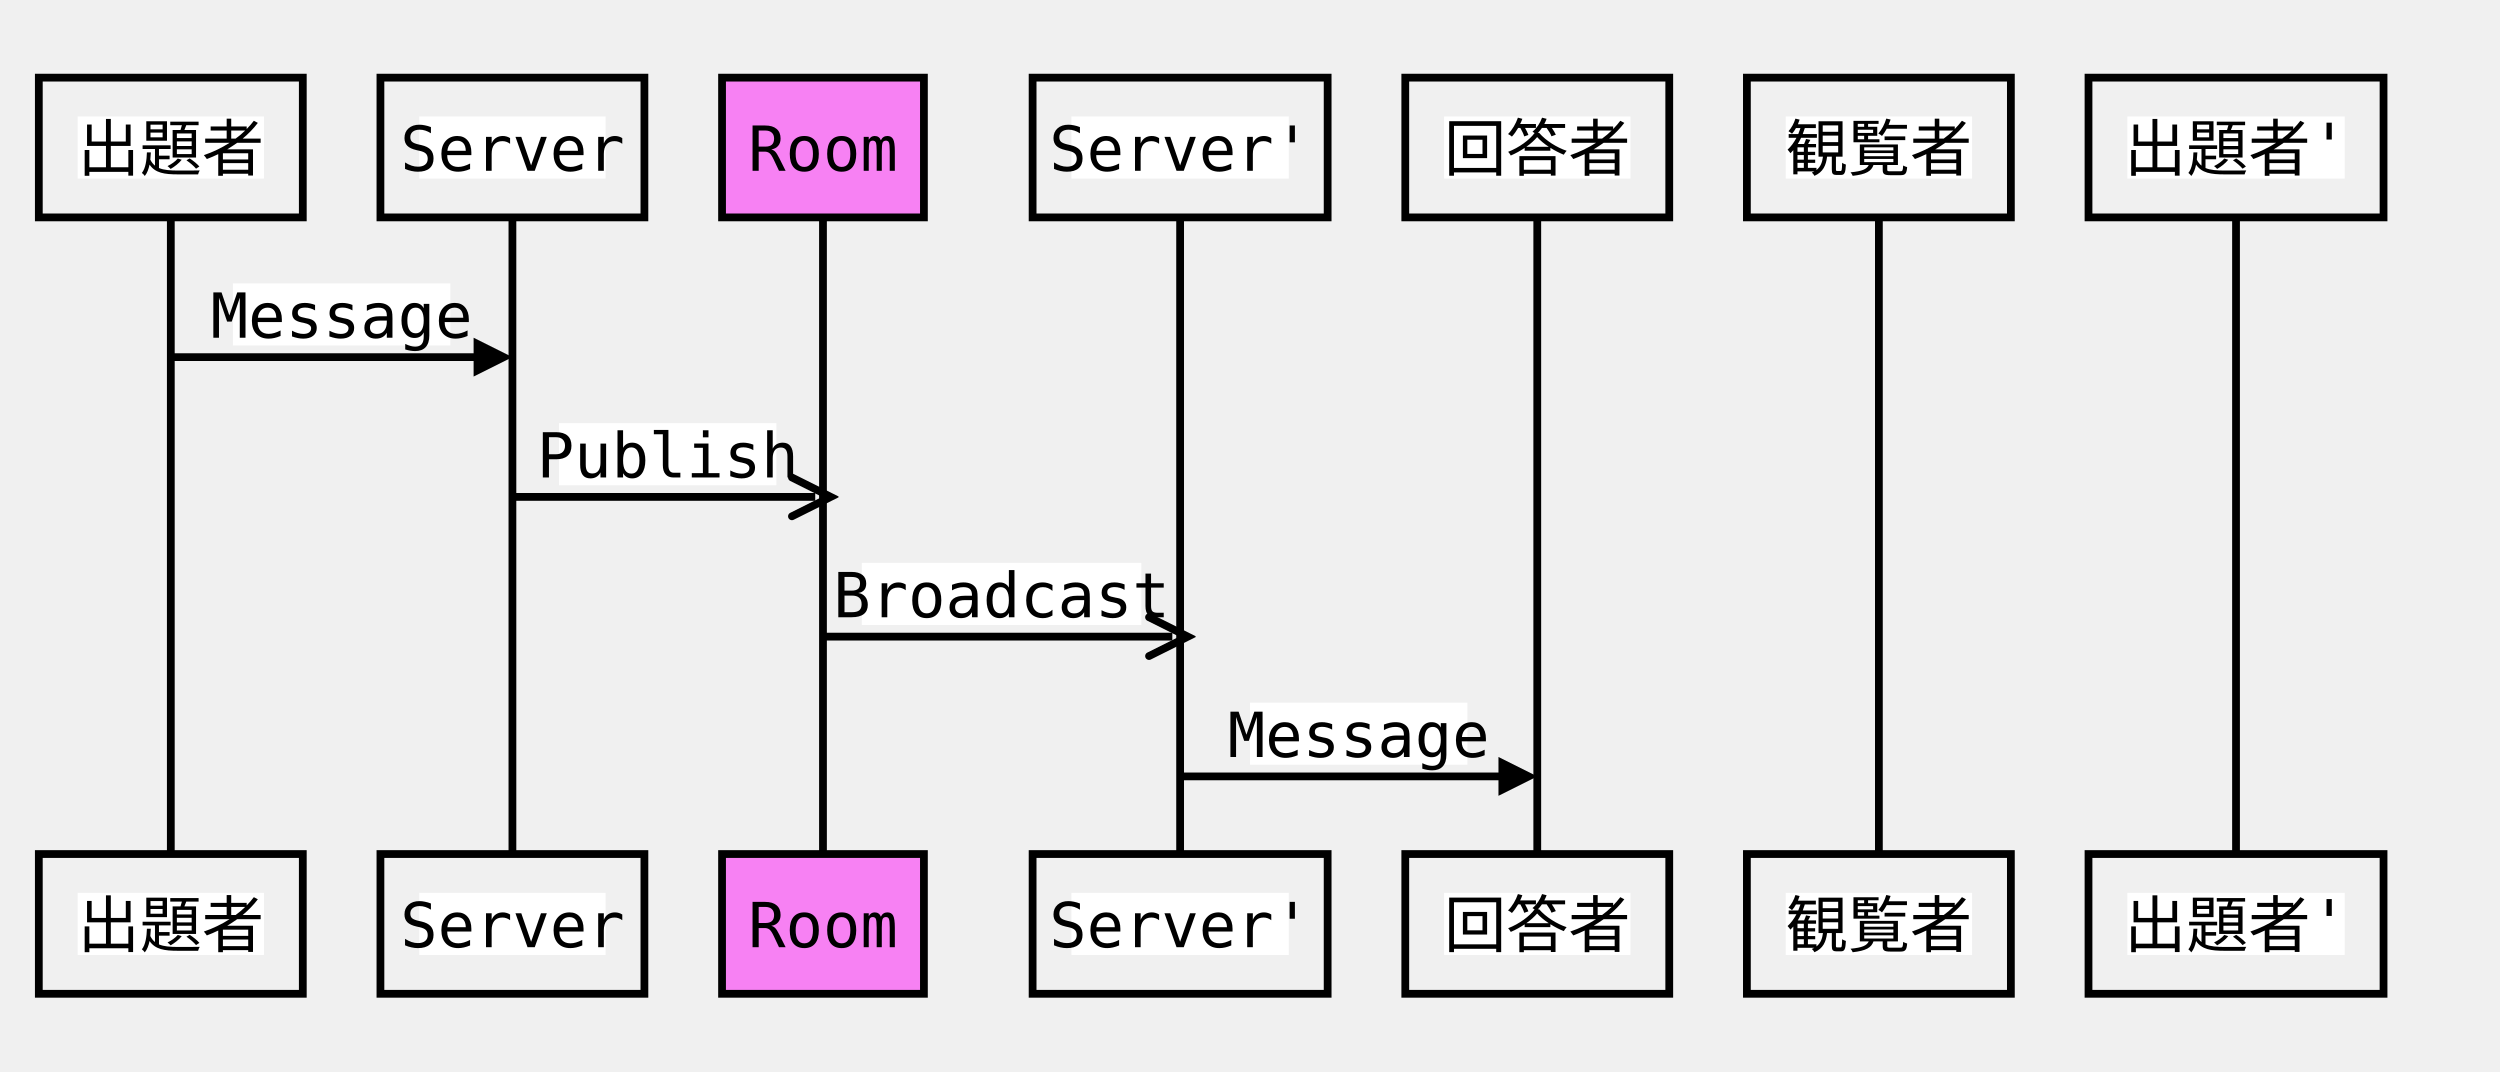
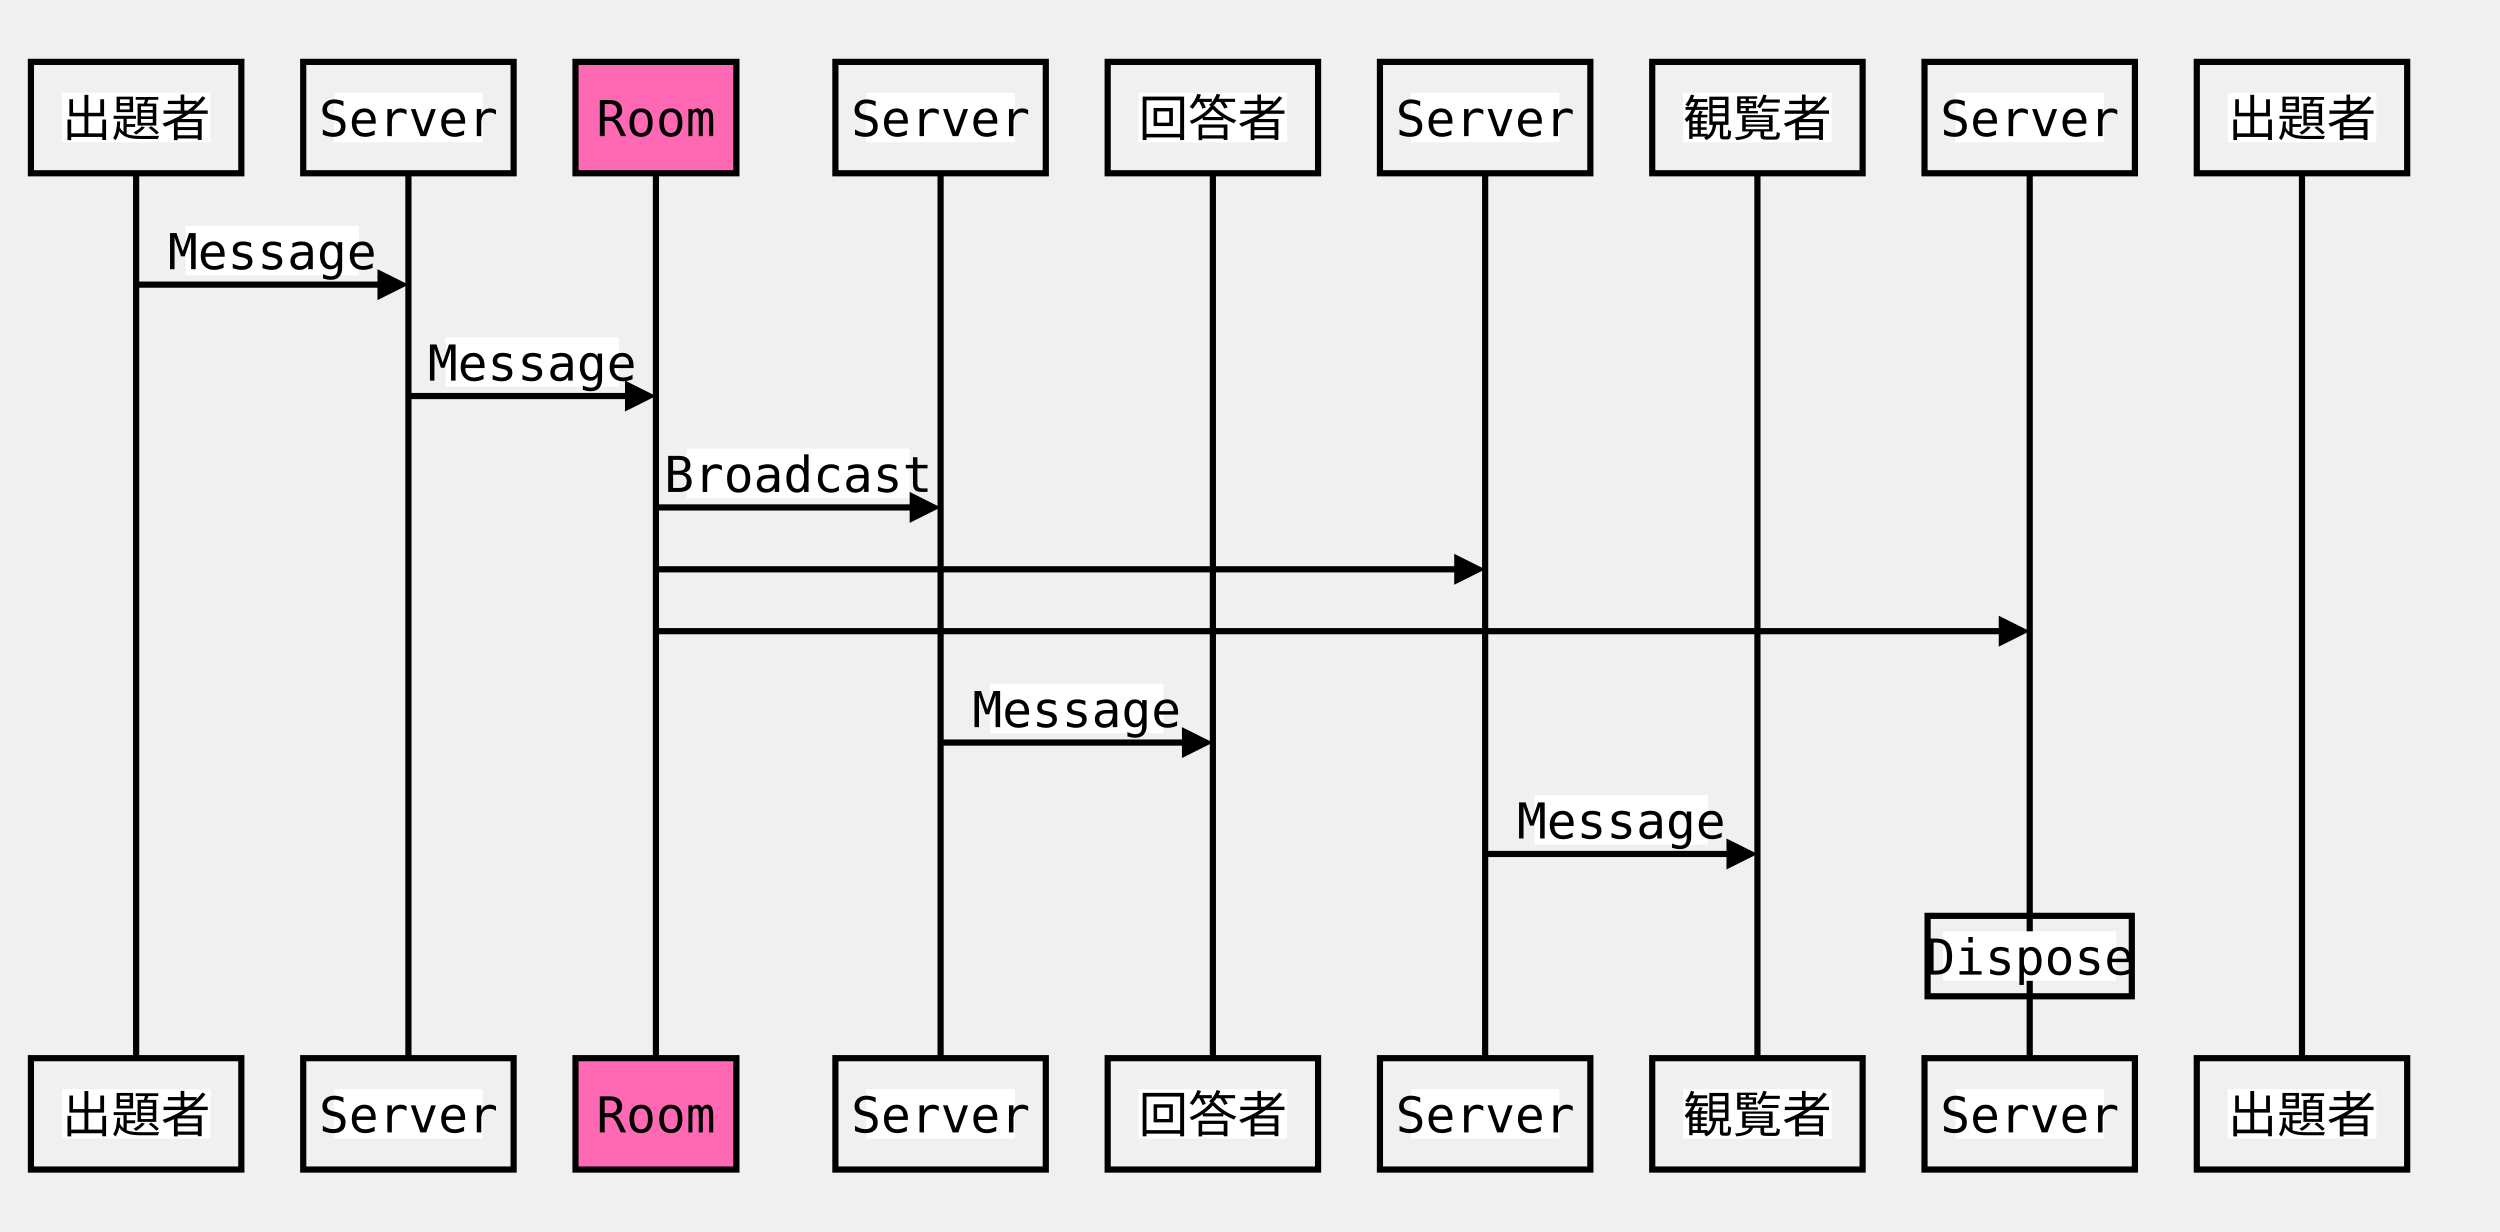
- <svg xmlns="http://www.w3.org/2000/svg" xmlns:xlink="http://www.w3.org/1999/xlink" width="644" height="276">
-   <source>出題者-&gt;Server:Message
- Server-&gt;&gt;Room:Publish
- Room-&gt;&gt;Server':Broadcast
- Server'-&gt;回答者:Message
+ <svg xmlns="http://www.w3.org/2000/svg" xmlns:xlink="http://www.w3.org/1999/xlink" width="808" height="398">
+   <source>participant 出題者
+ participant Server
+ participant Room
+ participant Server
+ participant 回答者
+ participant Server
participant 観覧者
- participant 出題者'
- </source>
+ participant Server
+ participant 出題者
+ 出題者-&gt;Server:Message
+ Server-&gt;Room:Message
+ Room-&gt;Server:Broadcast
+ Room-&gt;Server:
+ Room-&gt;Server:
+ Server-&gt;回答者:Message
+ Server-&gt;観覧者:Message
+ Note over Server:Dispose</source>
  <defs style="-webkit-tap-highlight-color: rgba(0, 0, 0, 0);">
    <path stroke-linecap="round" d="M5,0 0,2.5 5,5z" id="raphael-marker-block" style="-webkit-tap-highlight-color: rgba(0, 0, 0, 0);" />
    <marker id="raphael-marker-endblock55" markerHeight="5" markerWidth="5" orient="auto" refX="2.5" refY="2.5" style="-webkit-tap-highlight-color: rgba(0, 0, 0, 0);">
      <use xlink:href="#raphael-marker-block" transform="rotate(180 2.5 2.5) scale(1,1)" stroke-width="1" fill="#000" stroke="none" style="-webkit-tap-highlight-color: rgba(0, 0, 0, 0);" />
-     </marker>
-     <path stroke-linecap="round" d="M6,1 1,3.5 6,6" id="raphael-marker-open" style="-webkit-tap-highlight-color: rgba(0, 0, 0, 0);" />
-     <marker id="raphael-marker-endopen77" markerHeight="7" markerWidth="7" orient="auto" refX="4" refY="3.5" style="-webkit-tap-highlight-color: rgba(0, 0, 0, 0);">
-       <use xlink:href="#raphael-marker-open" transform="rotate(180 3.5 3.5) scale(1,1)" stroke-width="1" fill="none" stroke="#000" style="-webkit-tap-highlight-color: rgba(0, 0, 0, 0);" />
    </marker>
  </defs>
  <rect x="10" y="20" width="68" height="36" r="0" rx="0" ry="0" fill="none" stroke="#000000" stroke-width="2" style="-webkit-tap-highlight-color: rgba(0, 0, 0, 0);" />
  <rect x="20" y="30" width="48" height="16" r="0" rx="0" ry="0" fill="#ffffff" stroke="none" style="-webkit-tap-highlight-color: rgba(0, 0, 0, 0);" />
  <text x="44" y="38" text-anchor="middle" font="10px &quot;Arial&quot;" stroke="none" fill="#000000" font-size="16px" font-family="Andale Mono, monospace" style="-webkit-tap-highlight-color: rgba(0, 0, 0, 0); text-anchor: middle; font-style: normal; font-variant: normal; font-weight: normal; font-size: 16px; line-height: normal; font-family: 'Andale Mono', monospace;">
    <tspan dy="6" style="-webkit-tap-highlight-color: rgba(0, 0, 0, 0);">出題者</tspan>
  </text>
-   <rect x="10" y="220" width="68" height="36" r="0" rx="0" ry="0" fill="none" stroke="#000000" stroke-width="2" style="-webkit-tap-highlight-color: rgba(0, 0, 0, 0);" />
-   <rect x="20" y="230" width="48" height="16" r="0" rx="0" ry="0" fill="#ffffff" stroke="none" style="-webkit-tap-highlight-color: rgba(0, 0, 0, 0);" />
-   <text x="44" y="238" text-anchor="middle" font="10px &quot;Arial&quot;" stroke="none" fill="#000000" font-size="16px" font-family="Andale Mono, monospace" style="-webkit-tap-highlight-color: rgba(0, 0, 0, 0); text-anchor: middle; font-style: normal; font-variant: normal; font-weight: normal; font-size: 16px; line-height: normal; font-family: 'Andale Mono', monospace;">
+   <rect x="10" y="342" width="68" height="36" r="0" rx="0" ry="0" fill="none" stroke="#000000" stroke-width="2" style="-webkit-tap-highlight-color: rgba(0, 0, 0, 0);" />
+   <rect x="20" y="352" width="48" height="16" r="0" rx="0" ry="0" fill="#ffffff" stroke="none" style="-webkit-tap-highlight-color: rgba(0, 0, 0, 0);" />
+   <text x="44" y="360" text-anchor="middle" font="10px &quot;Arial&quot;" stroke="none" fill="#000000" font-size="16px" font-family="Andale Mono, monospace" style="-webkit-tap-highlight-color: rgba(0, 0, 0, 0); text-anchor: middle; font-style: normal; font-variant: normal; font-weight: normal; font-size: 16px; line-height: normal; font-family: 'Andale Mono', monospace;">
    <tspan dy="6" style="-webkit-tap-highlight-color: rgba(0, 0, 0, 0);">出題者</tspan>
  </text>
-   <path fill="none" stroke="#000000" d="M44,56L44,220" stroke-width="2" style="-webkit-tap-highlight-color: rgba(0, 0, 0, 0);" />
+   <path fill="none" stroke="#000000" d="M44,56L44,342" stroke-width="2" style="-webkit-tap-highlight-color: rgba(0, 0, 0, 0);" />
  <rect x="98" y="20" width="68" height="36" r="0" rx="0" ry="0" fill="none" stroke="#000000" stroke-width="2" style="-webkit-tap-highlight-color: rgba(0, 0, 0, 0);" />
  <rect x="108" y="30" width="48" height="16" r="0" rx="0" ry="0" fill="#ffffff" stroke="none" style="-webkit-tap-highlight-color: rgba(0, 0, 0, 0);" />
  <text x="132" y="38" text-anchor="middle" font="10px &quot;Arial&quot;" stroke="none" fill="#000000" font-size="16px" font-family="Andale Mono, monospace" style="-webkit-tap-highlight-color: rgba(0, 0, 0, 0); text-anchor: middle; font-style: normal; font-variant: normal; font-weight: normal; font-size: 16px; line-height: normal; font-family: 'Andale Mono', monospace;">
    <tspan dy="6" style="-webkit-tap-highlight-color: rgba(0, 0, 0, 0);">Server</tspan>
  </text>
-   <rect x="98" y="220" width="68" height="36" r="0" rx="0" ry="0" fill="none" stroke="#000000" stroke-width="2" style="-webkit-tap-highlight-color: rgba(0, 0, 0, 0);" />
-   <rect x="108" y="230" width="48" height="16" r="0" rx="0" ry="0" fill="#ffffff" stroke="none" style="-webkit-tap-highlight-color: rgba(0, 0, 0, 0);" />
-   <text x="132" y="238" text-anchor="middle" font="10px &quot;Arial&quot;" stroke="none" fill="#000000" font-size="16px" font-family="Andale Mono, monospace" style="-webkit-tap-highlight-color: rgba(0, 0, 0, 0); text-anchor: middle; font-style: normal; font-variant: normal; font-weight: normal; font-size: 16px; line-height: normal; font-family: 'Andale Mono', monospace;">
+   <rect x="98" y="342" width="68" height="36" r="0" rx="0" ry="0" fill="none" stroke="#000000" stroke-width="2" style="-webkit-tap-highlight-color: rgba(0, 0, 0, 0);" />
+   <rect x="108" y="352" width="48" height="16" r="0" rx="0" ry="0" fill="#ffffff" stroke="none" style="-webkit-tap-highlight-color: rgba(0, 0, 0, 0);" />
+   <text x="132" y="360" text-anchor="middle" font="10px &quot;Arial&quot;" stroke="none" fill="#000000" font-size="16px" font-family="Andale Mono, monospace" style="-webkit-tap-highlight-color: rgba(0, 0, 0, 0); text-anchor: middle; font-style: normal; font-variant: normal; font-weight: normal; font-size: 16px; line-height: normal; font-family: 'Andale Mono', monospace;">
    <tspan dy="6" style="-webkit-tap-highlight-color: rgba(0, 0, 0, 0);">Server</tspan>
  </text>
-   <path fill="none" stroke="#000000" d="M132,56L132,220" stroke-width="2" style="-webkit-tap-highlight-color: rgba(0, 0, 0, 0);" />
-   <rect x="186" y="20" width="52" height="36" r="0" rx="0" ry="0" fill="#F781F3" stroke="#000000" stroke-width="2" style="-webkit-tap-highlight-color: rgba(0, 0, 0, 0);" />
-   <rect x="196" y="30" width="32" height="16" r="0" rx="0" ry="0" fill="#F781F3" stroke="none" style="-webkit-tap-highlight-color: rgba(0, 0, 0, 0);" />
+   <path fill="none" stroke="#000000" d="M132,56L132,342" stroke-width="2" style="-webkit-tap-highlight-color: rgba(0, 0, 0, 0);" />
+   <rect x="186" y="20" width="52" height="36" r="0" rx="0" ry="0" fill="#ff69b4" stroke="#000000" stroke-width="2" style="-webkit-tap-highlight-color: rgba(0, 0, 0, 0);" />
+   <rect x="196" y="30" width="32" height="16" r="0" rx="0" ry="0" fill="#ff69b4" stroke="none" style="-webkit-tap-highlight-color: rgba(0, 0, 0, 0);" />
  <text x="212" y="38" text-anchor="middle" font="10px &quot;Arial&quot;" stroke="none" fill="#000000" font-size="16px" font-family="Andale Mono, monospace" style="-webkit-tap-highlight-color: rgba(0, 0, 0, 0); text-anchor: middle; font-style: normal; font-variant: normal; font-weight: normal; font-size: 16px; line-height: normal; font-family: 'Andale Mono', monospace;">
    <tspan dy="6" style="-webkit-tap-highlight-color: rgba(0, 0, 0, 0);">Room</tspan>
  </text>
-   <rect x="186" y="220" width="52" height="36" r="0" rx="0" ry="0" fill="#F781F3" stroke="#000000" stroke-width="2" style="-webkit-tap-highlight-color: rgba(0, 0, 0, 0);" />
-   <rect x="196" y="230" width="32" height="16" r="0" rx="0" ry="0" fill="#F781F3" stroke="none" style="-webkit-tap-highlight-color: rgba(0, 0, 0, 0);" />
-   <text x="212" y="238" text-anchor="middle" font="10px &quot;Arial&quot;" stroke="none" fill="#000000" font-size="16px" font-family="Andale Mono, monospace" style="-webkit-tap-highlight-color: rgba(0, 0, 0, 0); text-anchor: middle; font-style: normal; font-variant: normal; font-weight: normal; font-size: 16px; line-height: normal; font-family: 'Andale Mono', monospace;">
+   <rect x="186" y="342" width="52" height="36" r="0" rx="0" ry="0" fill="#ff69b4" stroke="#000000" stroke-width="2" style="-webkit-tap-highlight-color: rgba(0, 0, 0, 0);" />
+   <rect x="196" y="352" width="32" height="16" r="0" rx="0" ry="0" fill="#ff69b4" stroke="none" style="-webkit-tap-highlight-color: rgba(0, 0, 0, 0);" />
+   <text x="212" y="360" text-anchor="middle" font="10px &quot;Arial&quot;" stroke="none" fill="#000000" font-size="16px" font-family="Andale Mono, monospace" style="-webkit-tap-highlight-color: rgba(0, 0, 0, 0); text-anchor: middle; font-style: normal; font-variant: normal; font-weight: normal; font-size: 16px; line-height: normal; font-family: 'Andale Mono', monospace;">
    <tspan dy="6" style="-webkit-tap-highlight-color: rgba(0, 0, 0, 0);">Room</tspan>
  </text>
-   <path fill="none" stroke="#000000" d="M212,56L212,220" stroke-width="2" style="-webkit-tap-highlight-color: rgba(0, 0, 0, 0);" />
-   <rect x="266" y="20" width="76" height="36" r="0" rx="0" ry="0" fill="none" stroke="#000000" stroke-width="2" style="-webkit-tap-highlight-color: rgba(0, 0, 0, 0);" />
-   <rect x="276" y="30" width="56" height="16" r="0" rx="0" ry="0" fill="#ffffff" stroke="none" style="-webkit-tap-highlight-color: rgba(0, 0, 0, 0);" />
+   <path fill="none" stroke="#000000" d="M212,56L212,342" stroke-width="2" style="-webkit-tap-highlight-color: rgba(0, 0, 0, 0);" />
+   <rect x="270" y="20" width="68" height="36" r="0" rx="0" ry="0" fill="none" stroke="#000000" stroke-width="2" style="-webkit-tap-highlight-color: rgba(0, 0, 0, 0);" />
+   <rect x="280" y="30" width="48" height="16" r="0" rx="0" ry="0" fill="#ffffff" stroke="none" style="-webkit-tap-highlight-color: rgba(0, 0, 0, 0);" />
  <text x="304" y="38" text-anchor="middle" font="10px &quot;Arial&quot;" stroke="none" fill="#000000" font-size="16px" font-family="Andale Mono, monospace" style="-webkit-tap-highlight-color: rgba(0, 0, 0, 0); text-anchor: middle; font-style: normal; font-variant: normal; font-weight: normal; font-size: 16px; line-height: normal; font-family: 'Andale Mono', monospace;">
-     <tspan dy="6" style="-webkit-tap-highlight-color: rgba(0, 0, 0, 0);">Server'</tspan>
+     <tspan dy="6" style="-webkit-tap-highlight-color: rgba(0, 0, 0, 0);">Server</tspan>
  </text>
-   <rect x="266" y="220" width="76" height="36" r="0" rx="0" ry="0" fill="none" stroke="#000000" stroke-width="2" style="-webkit-tap-highlight-color: rgba(0, 0, 0, 0);" />
-   <rect x="276" y="230" width="56" height="16" r="0" rx="0" ry="0" fill="#ffffff" stroke="none" style="-webkit-tap-highlight-color: rgba(0, 0, 0, 0);" />
-   <text x="304" y="238" text-anchor="middle" font="10px &quot;Arial&quot;" stroke="none" fill="#000000" font-size="16px" font-family="Andale Mono, monospace" style="-webkit-tap-highlight-color: rgba(0, 0, 0, 0); text-anchor: middle; font-style: normal; font-variant: normal; font-weight: normal; font-size: 16px; line-height: normal; font-family: 'Andale Mono', monospace;">
-     <tspan dy="6" style="-webkit-tap-highlight-color: rgba(0, 0, 0, 0);">Server'</tspan>
+   <rect x="270" y="342" width="68" height="36" r="0" rx="0" ry="0" fill="none" stroke="#000000" stroke-width="2" style="-webkit-tap-highlight-color: rgba(0, 0, 0, 0);" />
+   <rect x="280" y="352" width="48" height="16" r="0" rx="0" ry="0" fill="#ffffff" stroke="none" style="-webkit-tap-highlight-color: rgba(0, 0, 0, 0);" />
+   <text x="304" y="360" text-anchor="middle" font="10px &quot;Arial&quot;" stroke="none" fill="#000000" font-size="16px" font-family="Andale Mono, monospace" style="-webkit-tap-highlight-color: rgba(0, 0, 0, 0); text-anchor: middle; font-style: normal; font-variant: normal; font-weight: normal; font-size: 16px; line-height: normal; font-family: 'Andale Mono', monospace;">
+     <tspan dy="6" style="-webkit-tap-highlight-color: rgba(0, 0, 0, 0);">Server</tspan>
  </text>
-   <path fill="none" stroke="#000000" d="M304,56L304,220" stroke-width="2" style="-webkit-tap-highlight-color: rgba(0, 0, 0, 0);" />
-   <rect x="362" y="20" width="68" height="36" r="0" rx="0" ry="0" fill="none" stroke="#000000" stroke-width="2" style="-webkit-tap-highlight-color: rgba(0, 0, 0, 0);" />
-   <rect x="372" y="30" width="48" height="16" r="0" rx="0" ry="0" fill="#ffffff" stroke="none" style="-webkit-tap-highlight-color: rgba(0, 0, 0, 0);" />
-   <text x="396" y="38" text-anchor="middle" font="10px &quot;Arial&quot;" stroke="none" fill="#000000" font-size="16px" font-family="Andale Mono, monospace" style="-webkit-tap-highlight-color: rgba(0, 0, 0, 0); text-anchor: middle; font-style: normal; font-variant: normal; font-weight: normal; font-size: 16px; line-height: normal; font-family: 'Andale Mono', monospace;">
+   <path fill="none" stroke="#000000" d="M304,56L304,342" stroke-width="2" style="-webkit-tap-highlight-color: rgba(0, 0, 0, 0);" />
+   <rect x="358" y="20" width="68" height="36" r="0" rx="0" ry="0" fill="none" stroke="#000000" stroke-width="2" style="-webkit-tap-highlight-color: rgba(0, 0, 0, 0);" />
+   <rect x="368" y="30" width="48" height="16" r="0" rx="0" ry="0" fill="#ffffff" stroke="none" style="-webkit-tap-highlight-color: rgba(0, 0, 0, 0);" />
+   <text x="392" y="38" text-anchor="middle" font="10px &quot;Arial&quot;" stroke="none" fill="#000000" font-size="16px" font-family="Andale Mono, monospace" style="-webkit-tap-highlight-color: rgba(0, 0, 0, 0); text-anchor: middle; font-style: normal; font-variant: normal; font-weight: normal; font-size: 16px; line-height: normal; font-family: 'Andale Mono', monospace;">
    <tspan dy="6" style="-webkit-tap-highlight-color: rgba(0, 0, 0, 0);">回答者</tspan>
  </text>
-   <rect x="362" y="220" width="68" height="36" r="0" rx="0" ry="0" fill="none" stroke="#000000" stroke-width="2" style="-webkit-tap-highlight-color: rgba(0, 0, 0, 0);" />
-   <rect x="372" y="230" width="48" height="16" r="0" rx="0" ry="0" fill="#ffffff" stroke="none" style="-webkit-tap-highlight-color: rgba(0, 0, 0, 0);" />
-   <text x="396" y="238" text-anchor="middle" font="10px &quot;Arial&quot;" stroke="none" fill="#000000" font-size="16px" font-family="Andale Mono, monospace" style="-webkit-tap-highlight-color: rgba(0, 0, 0, 0); text-anchor: middle; font-style: normal; font-variant: normal; font-weight: normal; font-size: 16px; line-height: normal; font-family: 'Andale Mono', monospace;">
+   <rect x="358" y="342" width="68" height="36" r="0" rx="0" ry="0" fill="none" stroke="#000000" stroke-width="2" style="-webkit-tap-highlight-color: rgba(0, 0, 0, 0);" />
+   <rect x="368" y="352" width="48" height="16" r="0" rx="0" ry="0" fill="#ffffff" stroke="none" style="-webkit-tap-highlight-color: rgba(0, 0, 0, 0);" />
+   <text x="392" y="360" text-anchor="middle" font="10px &quot;Arial&quot;" stroke="none" fill="#000000" font-size="16px" font-family="Andale Mono, monospace" style="-webkit-tap-highlight-color: rgba(0, 0, 0, 0); text-anchor: middle; font-style: normal; font-variant: normal; font-weight: normal; font-size: 16px; line-height: normal; font-family: 'Andale Mono', monospace;">
    <tspan dy="6" style="-webkit-tap-highlight-color: rgba(0, 0, 0, 0);">回答者</tspan>
  </text>
-   <path fill="none" stroke="#000000" d="M396,56L396,220" stroke-width="2" style="-webkit-tap-highlight-color: rgba(0, 0, 0, 0);" />
-   <rect x="450" y="20" width="68" height="36" r="0" rx="0" ry="0" fill="none" stroke="#000000" stroke-width="2" style="-webkit-tap-highlight-color: rgba(0, 0, 0, 0);" />
-   <rect x="460" y="30" width="48" height="16" r="0" rx="0" ry="0" fill="#ffffff" stroke="none" style="-webkit-tap-highlight-color: rgba(0, 0, 0, 0);" />
-   <text x="484" y="38" text-anchor="middle" font="10px &quot;Arial&quot;" stroke="none" fill="#000000" font-size="16px" font-family="Andale Mono, monospace" style="-webkit-tap-highlight-color: rgba(0, 0, 0, 0); text-anchor: middle; font-style: normal; font-variant: normal; font-weight: normal; font-size: 16px; line-height: normal; font-family: 'Andale Mono', monospace;">
+   <path fill="none" stroke="#000000" d="M392,56L392,342" stroke-width="2" style="-webkit-tap-highlight-color: rgba(0, 0, 0, 0);" />
+   <rect x="446" y="20" width="68" height="36" r="0" rx="0" ry="0" fill="none" stroke="#000000" stroke-width="2" style="-webkit-tap-highlight-color: rgba(0, 0, 0, 0);" />
+   <rect x="456" y="30" width="48" height="16" r="0" rx="0" ry="0" fill="#ffffff" stroke="none" style="-webkit-tap-highlight-color: rgba(0, 0, 0, 0);" />
+   <text x="480" y="38" text-anchor="middle" font="10px &quot;Arial&quot;" stroke="none" fill="#000000" font-size="16px" font-family="Andale Mono, monospace" style="-webkit-tap-highlight-color: rgba(0, 0, 0, 0); text-anchor: middle; font-style: normal; font-variant: normal; font-weight: normal; font-size: 16px; line-height: normal; font-family: 'Andale Mono', monospace;">
+     <tspan dy="6" style="-webkit-tap-highlight-color: rgba(0, 0, 0, 0);">Server</tspan>
+   </text>
+   <rect x="446" y="342" width="68" height="36" r="0" rx="0" ry="0" fill="none" stroke="#000000" stroke-width="2" style="-webkit-tap-highlight-color: rgba(0, 0, 0, 0);" />
+   <rect x="456" y="352" width="48" height="16" r="0" rx="0" ry="0" fill="#ffffff" stroke="none" style="-webkit-tap-highlight-color: rgba(0, 0, 0, 0);" />
+   <text x="480" y="360" text-anchor="middle" font="10px &quot;Arial&quot;" stroke="none" fill="#000000" font-size="16px" font-family="Andale Mono, monospace" style="-webkit-tap-highlight-color: rgba(0, 0, 0, 0); text-anchor: middle; font-style: normal; font-variant: normal; font-weight: normal; font-size: 16px; line-height: normal; font-family: 'Andale Mono', monospace;">
+     <tspan dy="6" style="-webkit-tap-highlight-color: rgba(0, 0, 0, 0);">Server</tspan>
+   </text>
+   <path fill="none" stroke="#000000" d="M480,56L480,342" stroke-width="2" style="-webkit-tap-highlight-color: rgba(0, 0, 0, 0);" />
+   <rect x="534" y="20" width="68" height="36" r="0" rx="0" ry="0" fill="none" stroke="#000000" stroke-width="2" style="-webkit-tap-highlight-color: rgba(0, 0, 0, 0);" />
+   <rect x="544" y="30" width="48" height="16" r="0" rx="0" ry="0" fill="#ffffff" stroke="none" style="-webkit-tap-highlight-color: rgba(0, 0, 0, 0);" />
+   <text x="568" y="38" text-anchor="middle" font="10px &quot;Arial&quot;" stroke="none" fill="#000000" font-size="16px" font-family="Andale Mono, monospace" style="-webkit-tap-highlight-color: rgba(0, 0, 0, 0); text-anchor: middle; font-style: normal; font-variant: normal; font-weight: normal; font-size: 16px; line-height: normal; font-family: 'Andale Mono', monospace;">
    <tspan dy="6" style="-webkit-tap-highlight-color: rgba(0, 0, 0, 0);">観覧者</tspan>
  </text>
-   <rect x="450" y="220" width="68" height="36" r="0" rx="0" ry="0" fill="none" stroke="#000000" stroke-width="2" style="-webkit-tap-highlight-color: rgba(0, 0, 0, 0);" />
-   <rect x="460" y="230" width="48" height="16" r="0" rx="0" ry="0" fill="#ffffff" stroke="none" style="-webkit-tap-highlight-color: rgba(0, 0, 0, 0);" />
-   <text x="484" y="238" text-anchor="middle" font="10px &quot;Arial&quot;" stroke="none" fill="#000000" font-size="16px" font-family="Andale Mono, monospace" style="-webkit-tap-highlight-color: rgba(0, 0, 0, 0); text-anchor: middle; font-style: normal; font-variant: normal; font-weight: normal; font-size: 16px; line-height: normal; font-family: 'Andale Mono', monospace;">
+   <rect x="534" y="342" width="68" height="36" r="0" rx="0" ry="0" fill="none" stroke="#000000" stroke-width="2" style="-webkit-tap-highlight-color: rgba(0, 0, 0, 0);" />
+   <rect x="544" y="352" width="48" height="16" r="0" rx="0" ry="0" fill="#ffffff" stroke="none" style="-webkit-tap-highlight-color: rgba(0, 0, 0, 0);" />
+   <text x="568" y="360" text-anchor="middle" font="10px &quot;Arial&quot;" stroke="none" fill="#000000" font-size="16px" font-family="Andale Mono, monospace" style="-webkit-tap-highlight-color: rgba(0, 0, 0, 0); text-anchor: middle; font-style: normal; font-variant: normal; font-weight: normal; font-size: 16px; line-height: normal; font-family: 'Andale Mono', monospace;">
    <tspan dy="6" style="-webkit-tap-highlight-color: rgba(0, 0, 0, 0);">観覧者</tspan>
  </text>
-   <path fill="none" stroke="#000000" d="M484,56L484,220" stroke-width="2" style="-webkit-tap-highlight-color: rgba(0, 0, 0, 0);" />
-   <rect x="538" y="20" width="76" height="36" r="0" rx="0" ry="0" fill="none" stroke="#000000" stroke-width="2" style="-webkit-tap-highlight-color: rgba(0, 0, 0, 0);" />
-   <rect x="548" y="30" width="56" height="16" r="0" rx="0" ry="0" fill="#ffffff" stroke="none" style="-webkit-tap-highlight-color: rgba(0, 0, 0, 0);" />
-   <text x="576" y="38" text-anchor="middle" font="10px &quot;Arial&quot;" stroke="none" fill="#000000" font-size="16px" font-family="Andale Mono, monospace" style="-webkit-tap-highlight-color: rgba(0, 0, 0, 0); text-anchor: middle; font-style: normal; font-variant: normal; font-weight: normal; font-size: 16px; line-height: normal; font-family: 'Andale Mono', monospace;">
-     <tspan dy="6" style="-webkit-tap-highlight-color: rgba(0, 0, 0, 0);">出題者'</tspan>
+   <path fill="none" stroke="#000000" d="M568,56L568,342" stroke-width="2" style="-webkit-tap-highlight-color: rgba(0, 0, 0, 0);" />
+   <rect x="622" y="20" width="68" height="36" r="0" rx="0" ry="0" fill="none" stroke="#000000" stroke-width="2" style="-webkit-tap-highlight-color: rgba(0, 0, 0, 0);" />
+   <rect x="632" y="30" width="48" height="16" r="0" rx="0" ry="0" fill="#ffffff" stroke="none" style="-webkit-tap-highlight-color: rgba(0, 0, 0, 0);" />
+   <text x="656" y="38" text-anchor="middle" font="10px &quot;Arial&quot;" stroke="none" fill="#000000" font-size="16px" font-family="Andale Mono, monospace" style="-webkit-tap-highlight-color: rgba(0, 0, 0, 0); text-anchor: middle; font-style: normal; font-variant: normal; font-weight: normal; font-size: 16px; line-height: normal; font-family: 'Andale Mono', monospace;">
+     <tspan dy="6" style="-webkit-tap-highlight-color: rgba(0, 0, 0, 0);">Server</tspan>
  </text>
-   <rect x="538" y="220" width="76" height="36" r="0" rx="0" ry="0" fill="none" stroke="#000000" stroke-width="2" style="-webkit-tap-highlight-color: rgba(0, 0, 0, 0);" />
-   <rect x="548" y="230" width="56" height="16" r="0" rx="0" ry="0" fill="#ffffff" stroke="none" style="-webkit-tap-highlight-color: rgba(0, 0, 0, 0);" />
-   <text x="576" y="238" text-anchor="middle" font="10px &quot;Arial&quot;" stroke="none" fill="#000000" font-size="16px" font-family="Andale Mono, monospace" style="-webkit-tap-highlight-color: rgba(0, 0, 0, 0); text-anchor: middle; font-style: normal; font-variant: normal; font-weight: normal; font-size: 16px; line-height: normal; font-family: 'Andale Mono', monospace;">
-     <tspan dy="6" style="-webkit-tap-highlight-color: rgba(0, 0, 0, 0);">出題者'</tspan>
+   <rect x="622" y="342" width="68" height="36" r="0" rx="0" ry="0" fill="none" stroke="#000000" stroke-width="2" style="-webkit-tap-highlight-color: rgba(0, 0, 0, 0);" />
+   <rect x="632" y="352" width="48" height="16" r="0" rx="0" ry="0" fill="#ffffff" stroke="none" style="-webkit-tap-highlight-color: rgba(0, 0, 0, 0);" />
+   <text x="656" y="360" text-anchor="middle" font="10px &quot;Arial&quot;" stroke="none" fill="#000000" font-size="16px" font-family="Andale Mono, monospace" style="-webkit-tap-highlight-color: rgba(0, 0, 0, 0); text-anchor: middle; font-style: normal; font-variant: normal; font-weight: normal; font-size: 16px; line-height: normal; font-family: 'Andale Mono', monospace;">
+     <tspan dy="6" style="-webkit-tap-highlight-color: rgba(0, 0, 0, 0);">Server</tspan>
  </text>
-   <path fill="none" stroke="#000000" d="M576,56L576,220" stroke-width="2" style="-webkit-tap-highlight-color: rgba(0, 0, 0, 0);" />
+   <path fill="none" stroke="#000000" d="M656,56L656,342" stroke-width="2" style="-webkit-tap-highlight-color: rgba(0, 0, 0, 0);" />
+   <rect x="710" y="20" width="68" height="36" r="0" rx="0" ry="0" fill="none" stroke="#000000" stroke-width="2" style="-webkit-tap-highlight-color: rgba(0, 0, 0, 0);" />
+   <rect x="720" y="30" width="48" height="16" r="0" rx="0" ry="0" fill="#ffffff" stroke="none" style="-webkit-tap-highlight-color: rgba(0, 0, 0, 0);" />
+   <text x="744" y="38" text-anchor="middle" font="10px &quot;Arial&quot;" stroke="none" fill="#000000" font-size="16px" font-family="Andale Mono, monospace" style="-webkit-tap-highlight-color: rgba(0, 0, 0, 0); text-anchor: middle; font-style: normal; font-variant: normal; font-weight: normal; font-size: 16px; line-height: normal; font-family: 'Andale Mono', monospace;">
+     <tspan dy="6" style="-webkit-tap-highlight-color: rgba(0, 0, 0, 0);">出題者</tspan>
+   </text>
+   <rect x="710" y="342" width="68" height="36" r="0" rx="0" ry="0" fill="none" stroke="#000000" stroke-width="2" style="-webkit-tap-highlight-color: rgba(0, 0, 0, 0);" />
+   <rect x="720" y="352" width="48" height="16" r="0" rx="0" ry="0" fill="#ffffff" stroke="none" style="-webkit-tap-highlight-color: rgba(0, 0, 0, 0);" />
+   <text x="744" y="360" text-anchor="middle" font="10px &quot;Arial&quot;" stroke="none" fill="#000000" font-size="16px" font-family="Andale Mono, monospace" style="-webkit-tap-highlight-color: rgba(0, 0, 0, 0); text-anchor: middle; font-style: normal; font-variant: normal; font-weight: normal; font-size: 16px; line-height: normal; font-family: 'Andale Mono', monospace;">
+     <tspan dy="6" style="-webkit-tap-highlight-color: rgba(0, 0, 0, 0);">出題者</tspan>
+   </text>
+   <path fill="none" stroke="#000000" d="M744,56L744,342" stroke-width="2" style="-webkit-tap-highlight-color: rgba(0, 0, 0, 0);" />
  <rect x="60" y="73" width="56" height="16" r="0" rx="0" ry="0" fill="#ffffff" stroke="none" style="-webkit-tap-highlight-color: rgba(0, 0, 0, 0);" />
  <text x="88" y="81" text-anchor="middle" font="10px &quot;Arial&quot;" stroke="none" fill="#000000" font-size="16px" font-family="Andale Mono, monospace" style="-webkit-tap-highlight-color: rgba(0, 0, 0, 0); text-anchor: middle; font-style: normal; font-variant: normal; font-weight: normal; font-size: 16px; line-height: normal; font-family: 'Andale Mono', monospace;">
    <tspan dy="6" style="-webkit-tap-highlight-color: rgba(0, 0, 0, 0);">Message</tspan>
  </text>
  <path fill="none" stroke="#000000" d="M44,92C44,92,108.364,92,127.001,92" stroke-width="2" marker-end="url(#raphael-marker-endblock55)" stroke-dasharray="0" style="-webkit-tap-highlight-color: rgba(0, 0, 0, 0);" />
  <rect x="144" y="109" width="56" height="16" r="0" rx="0" ry="0" fill="#ffffff" stroke="none" style="-webkit-tap-highlight-color: rgba(0, 0, 0, 0);" />
  <text x="172" y="117" text-anchor="middle" font="10px &quot;Arial&quot;" stroke="none" fill="#000000" font-size="16px" font-family="Andale Mono, monospace" style="-webkit-tap-highlight-color: rgba(0, 0, 0, 0); text-anchor: middle; font-style: normal; font-variant: normal; font-weight: normal; font-size: 16px; line-height: normal; font-family: 'Andale Mono', monospace;">
-     <tspan dy="6" style="-webkit-tap-highlight-color: rgba(0, 0, 0, 0);">Publish</tspan>
+     <tspan dy="6" style="-webkit-tap-highlight-color: rgba(0, 0, 0, 0);">Message</tspan>
  </text>
-   <path fill="none" stroke="#000000" d="M132,128C132,128,197.632,128,210.003,128" stroke-width="2" marker-end="url(#raphael-marker-endopen77)" stroke-dasharray="0" style="-webkit-tap-highlight-color: rgba(0, 0, 0, 0);" />
+   <path fill="none" stroke="#000000" d="M132,128C132,128,189.482,128,206.996,128" stroke-width="2" marker-end="url(#raphael-marker-endblock55)" stroke-dasharray="0" style="-webkit-tap-highlight-color: rgba(0, 0, 0, 0);" />
  <rect x="222" y="145" width="72" height="16" r="0" rx="0" ry="0" fill="#ffffff" stroke="none" style="-webkit-tap-highlight-color: rgba(0, 0, 0, 0);" />
  <text x="258" y="153" text-anchor="middle" font="10px &quot;Arial&quot;" stroke="none" fill="#000000" font-size="16px" font-family="Andale Mono, monospace" style="-webkit-tap-highlight-color: rgba(0, 0, 0, 0); text-anchor: middle; font-style: normal; font-variant: normal; font-weight: normal; font-size: 16px; line-height: normal; font-family: 'Andale Mono', monospace;">
    <tspan dy="6" style="-webkit-tap-highlight-color: rgba(0, 0, 0, 0);">Broadcast</tspan>
  </text>
-   <path fill="none" stroke="#000000" d="M212,164C212,164,288.539,164,301.993,164" stroke-width="2" marker-end="url(#raphael-marker-endopen77)" stroke-dasharray="0" style="-webkit-tap-highlight-color: rgba(0, 0, 0, 0);" />
-   <rect x="322" y="181" width="56" height="16" r="0" rx="0" ry="0" fill="#ffffff" stroke="none" style="-webkit-tap-highlight-color: rgba(0, 0, 0, 0);" />
-   <text x="350" y="189" text-anchor="middle" font="10px &quot;Arial&quot;" stroke="none" fill="#000000" font-size="16px" font-family="Andale Mono, monospace" style="-webkit-tap-highlight-color: rgba(0, 0, 0, 0); text-anchor: middle; font-style: normal; font-variant: normal; font-weight: normal; font-size: 16px; line-height: normal; font-family: 'Andale Mono', monospace;">
+   <path fill="none" stroke="#000000" d="M212,164C212,164,279.829,164,299.005,164" stroke-width="2" marker-end="url(#raphael-marker-endblock55)" stroke-dasharray="0" style="-webkit-tap-highlight-color: rgba(0, 0, 0, 0);" />
+   <rect x="0" y="0" width="0" height="0" r="0" rx="0" ry="0" fill="#ffffff" stroke="none" style="-webkit-tap-highlight-color: rgba(0, 0, 0, 0);" />
+   <text x="346" y="189" text-anchor="middle" font="10px &quot;Arial&quot;" stroke="none" fill="#000000" font-size="16px" font-family="Andale Mono, monospace" style="-webkit-tap-highlight-color: rgba(0, 0, 0, 0); text-anchor: middle; font-style: normal; font-variant: normal; font-weight: normal; font-size: 16px; line-height: normal; font-family: 'Andale Mono', monospace;">
+     <tspan dy="189" style="-webkit-tap-highlight-color: rgba(0, 0, 0, 0);" />
+   </text>
+   <path fill="none" stroke="#000000" d="M212,184C212,184,438.315,184,475.003,184" stroke-width="2" marker-end="url(#raphael-marker-endblock55)" stroke-dasharray="0" style="-webkit-tap-highlight-color: rgba(0, 0, 0, 0);" />
+   <rect x="0" y="0" width="0" height="0" r="0" rx="0" ry="0" fill="#ffffff" stroke="none" style="-webkit-tap-highlight-color: rgba(0, 0, 0, 0);" />
+   <text x="434" y="209" text-anchor="middle" font="10px &quot;Arial&quot;" stroke="none" fill="#000000" font-size="16px" font-family="Andale Mono, monospace" style="-webkit-tap-highlight-color: rgba(0, 0, 0, 0); text-anchor: middle; font-style: normal; font-variant: normal; font-weight: normal; font-size: 16px; line-height: normal; font-family: 'Andale Mono', monospace;">
+     <tspan dy="209" style="-webkit-tap-highlight-color: rgba(0, 0, 0, 0);" />
+   </text>
+   <path fill="none" stroke="#000000" d="M212,204C212,204,602.133,204,650.995,204" stroke-width="2" marker-end="url(#raphael-marker-endblock55)" stroke-dasharray="0" style="-webkit-tap-highlight-color: rgba(0, 0, 0, 0);" />
+   <rect x="320" y="221" width="56" height="16" r="0" rx="0" ry="0" fill="#ffffff" stroke="none" style="-webkit-tap-highlight-color: rgba(0, 0, 0, 0);" />
+   <text x="348" y="229" text-anchor="middle" font="10px &quot;Arial&quot;" stroke="none" fill="#000000" font-size="16px" font-family="Andale Mono, monospace" style="-webkit-tap-highlight-color: rgba(0, 0, 0, 0); text-anchor: middle; font-style: normal; font-variant: normal; font-weight: normal; font-size: 16px; line-height: normal; font-family: 'Andale Mono', monospace;">
    <tspan dy="6" style="-webkit-tap-highlight-color: rgba(0, 0, 0, 0);">Message</tspan>
  </text>
-   <path fill="none" stroke="#000000" d="M304,200C304,200,371.829,200,391.005,200" stroke-width="2" marker-end="url(#raphael-marker-endblock55)" stroke-dasharray="0" style="-webkit-tap-highlight-color: rgba(0, 0, 0, 0);" />
+   <path fill="none" stroke="#000000" d="M304,240C304,240,368.364,240,387.001,240" stroke-width="2" marker-end="url(#raphael-marker-endblock55)" stroke-dasharray="0" style="-webkit-tap-highlight-color: rgba(0, 0, 0, 0);" />
+   <rect x="496" y="257" width="56" height="16" r="0" rx="0" ry="0" fill="#ffffff" stroke="none" style="-webkit-tap-highlight-color: rgba(0, 0, 0, 0);" />
+   <text x="524" y="265" text-anchor="middle" font="10px &quot;Arial&quot;" stroke="none" fill="#000000" font-size="16px" font-family="Andale Mono, monospace" style="-webkit-tap-highlight-color: rgba(0, 0, 0, 0); text-anchor: middle; font-style: normal; font-variant: normal; font-weight: normal; font-size: 16px; line-height: normal; font-family: 'Andale Mono', monospace;">
+     <tspan dy="6" style="-webkit-tap-highlight-color: rgba(0, 0, 0, 0);">Message</tspan>
+   </text>
+   <path fill="none" stroke="#000000" d="M480,276C480,276,544.364,276,563.001,276" stroke-width="2" marker-end="url(#raphael-marker-endblock55)" stroke-dasharray="0" style="-webkit-tap-highlight-color: rgba(0, 0, 0, 0);" />
+   <rect x="623" y="296" width="66" height="26" r="0" rx="0" ry="0" fill="none" stroke="#000000" stroke-width="2" style="-webkit-tap-highlight-color: rgba(0, 0, 0, 0);" />
+   <rect x="628" y="301" width="56" height="16" r="0" rx="0" ry="0" fill="#ffffff" stroke="none" style="-webkit-tap-highlight-color: rgba(0, 0, 0, 0);" />
+   <text x="656" y="309" text-anchor="middle" font="10px &quot;Arial&quot;" stroke="none" fill="#000000" font-size="16px" font-family="Andale Mono, monospace" style="-webkit-tap-highlight-color: rgba(0, 0, 0, 0); text-anchor: middle; font-style: normal; font-variant: normal; font-weight: normal; font-size: 16px; line-height: normal; font-family: 'Andale Mono', monospace;">
+     <tspan dy="6" style="-webkit-tap-highlight-color: rgba(0, 0, 0, 0);">Dispose</tspan>
+   </text>
</svg>
